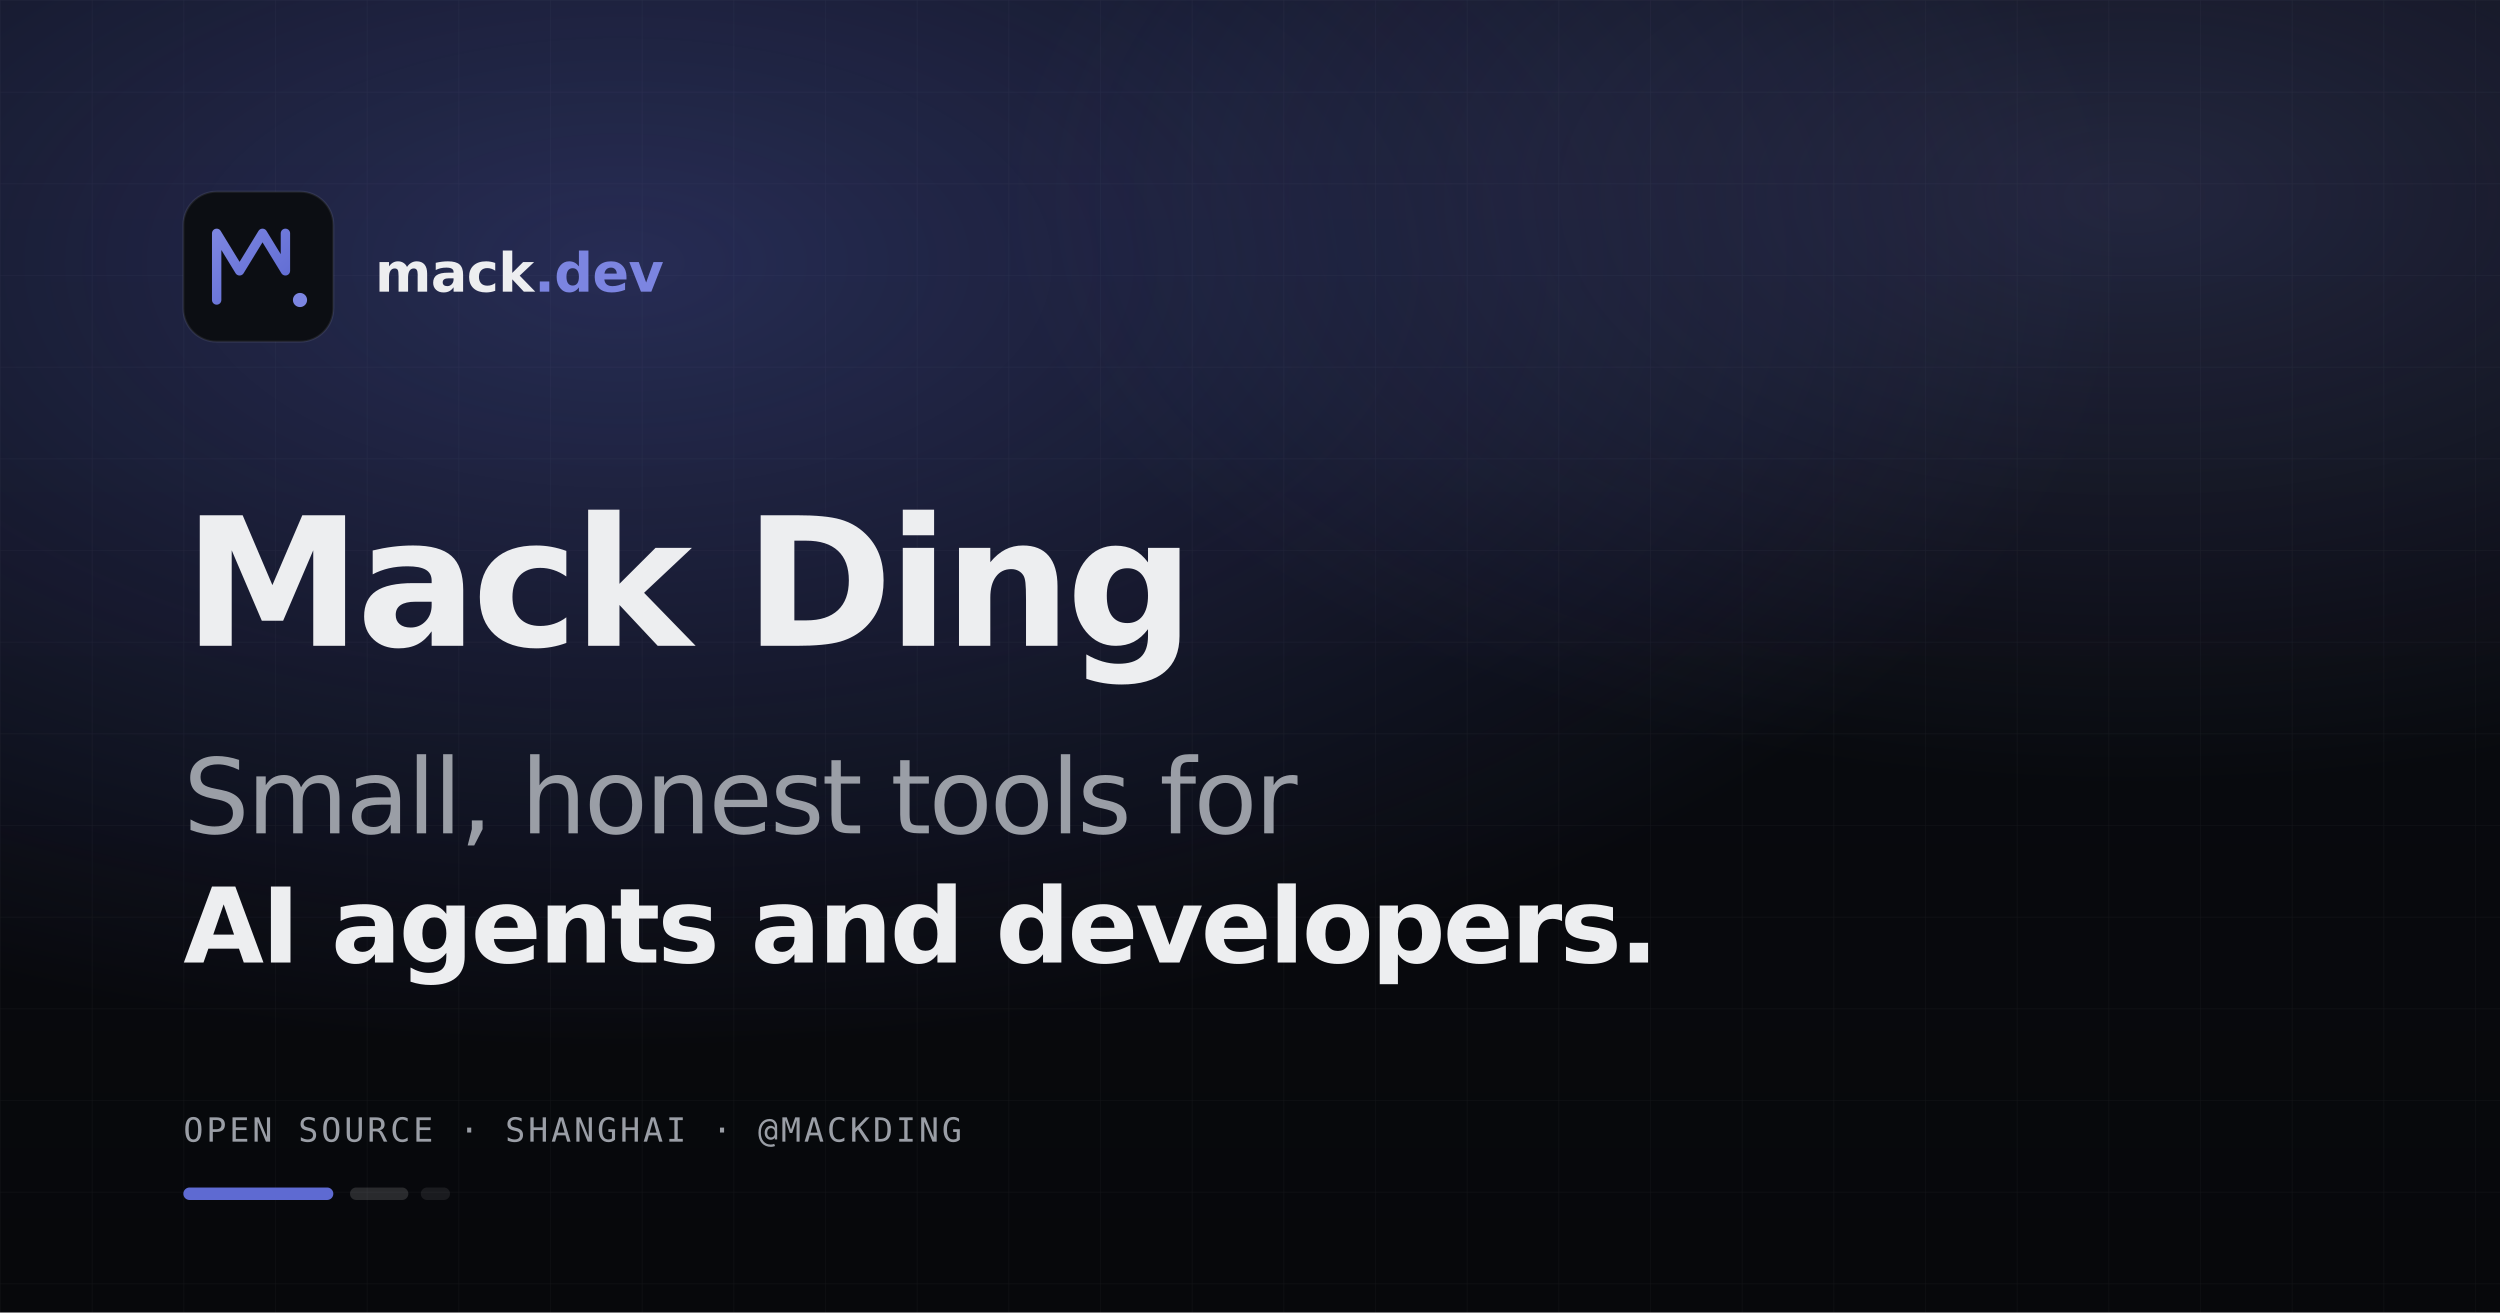
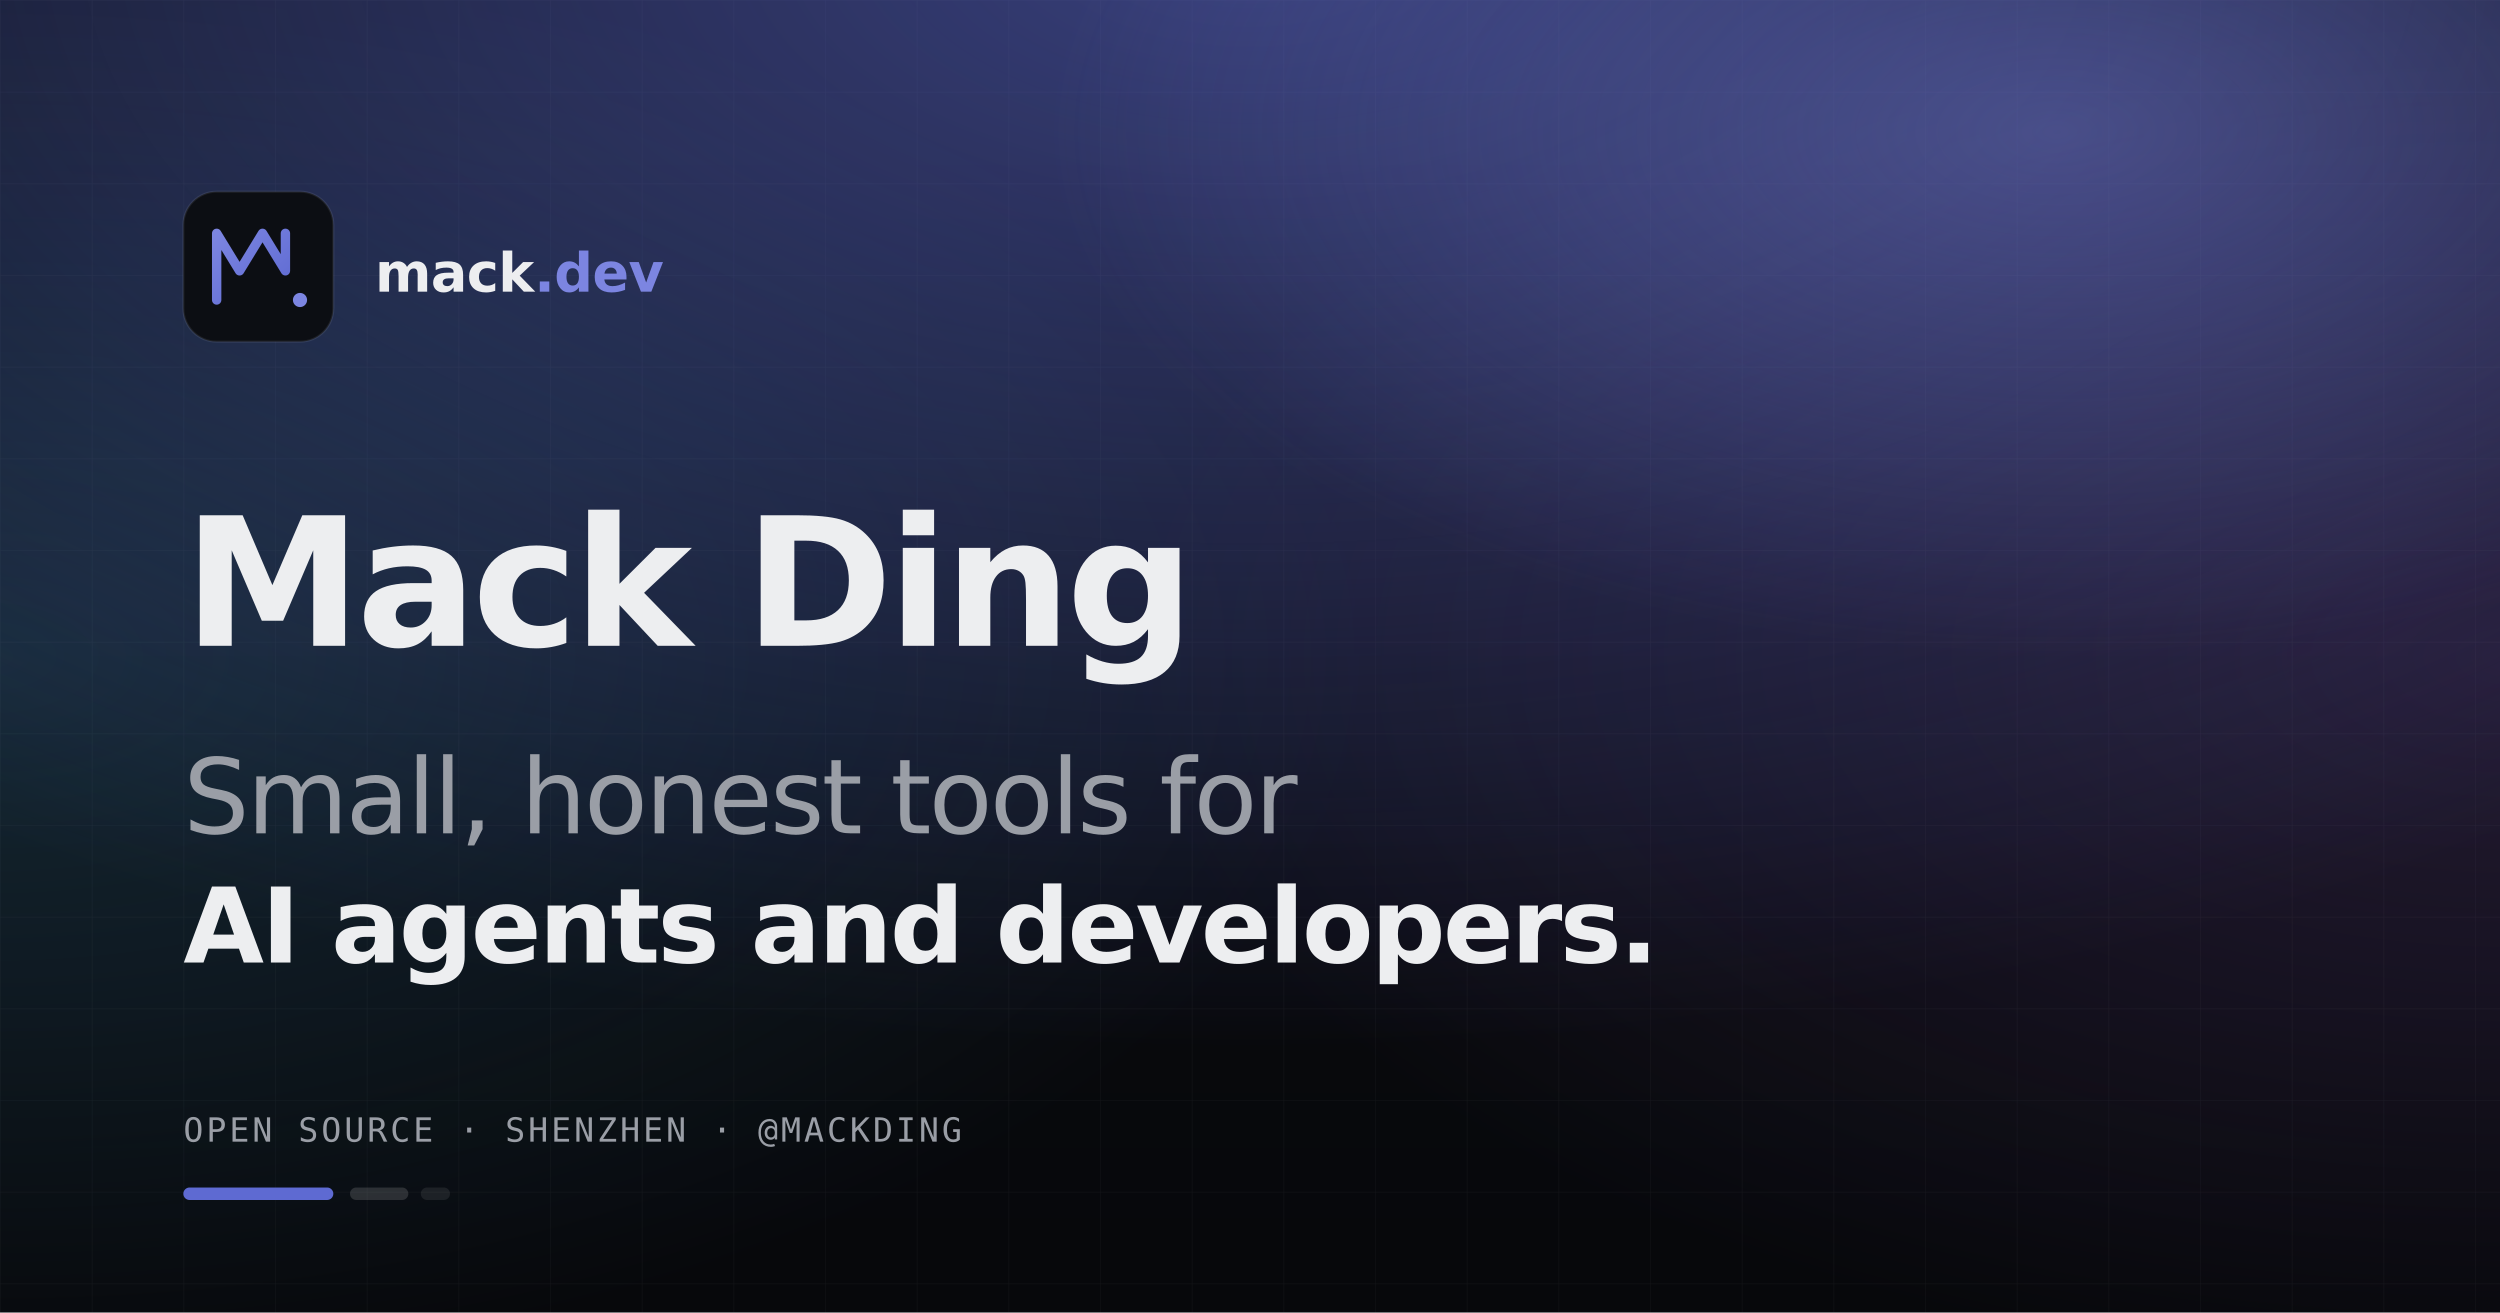
<svg xmlns="http://www.w3.org/2000/svg" viewBox="0 0 1200 630" width="1200" height="630">
  <defs>
    <linearGradient id="bg" x1="0" y1="0" x2="0" y2="1">
      <stop offset="0" stop-color="#0A0C12" />
      <stop offset="1" stop-color="#07080B" />
    </linearGradient>
-     <radialGradient id="glow1" cx="0.25" cy="0.2" r="0.6">
-       <stop offset="0" stop-color="#5E6AD2" stop-opacity="0.35" />
+     <radialGradient id="glow1" cx="0.5" cy="-0.05" r="0.85">
+       <stop offset="0" stop-color="#5E6AD2" stop-opacity="0.55" />
      <stop offset="1" stop-color="#5E6AD2" stop-opacity="0" />
    </radialGradient>
-     <radialGradient id="glow2" cx="0.85" cy="0.15" r="0.45">
-       <stop offset="0" stop-color="#7C85E1" stop-opacity="0.22" />
+     <radialGradient id="glow2" cx="0.82" cy="0.1" r="0.4">
+       <stop offset="0" stop-color="#7C85E1" stop-opacity="0.38" />
      <stop offset="1" stop-color="#7C85E1" stop-opacity="0" />
+     </radialGradient>
+     <radialGradient id="bleedL" cx="0" cy="0.5" r="0.55">
+       <stop offset="0" stop-color="#4DB2E2" stop-opacity="0.18" />
+       <stop offset="1" stop-color="#4DB2E2" stop-opacity="0" />
+     </radialGradient>
+     <radialGradient id="bleedR" cx="1" cy="0.5" r="0.55">
+       <stop offset="0" stop-color="#A36BE0" stop-opacity="0.18" />
+       <stop offset="1" stop-color="#A36BE0" stop-opacity="0" />
    </radialGradient>
    <linearGradient id="mark" x1="0" y1="0" x2="1" y2="1">
      <stop offset="0" stop-color="#7C85E1" />
      <stop offset="1" stop-color="#5E6AD2" />
    </linearGradient>
    <pattern id="grid" width="44" height="44" patternUnits="userSpaceOnUse">
      <path d="M44 0H0V44" fill="none" stroke="white" stroke-width="0.5" />
    </pattern>
  </defs>
  <rect width="1200" height="630" fill="url(#bg)" />
  <rect width="1200" height="630" fill="url(#grid)" opacity="0.05" />
+   <rect width="1200" height="630" fill="url(#bleedL)" />
+   <rect width="1200" height="630" fill="url(#bleedR)" />
  <rect width="1200" height="630" fill="url(#glow1)" />
  <rect width="1200" height="630" fill="url(#glow2)" />
  <g transform="translate(88 92)">
    <rect x="0" y="0" width="72" height="72" rx="16" fill="#0C0E13" stroke="rgba(255,255,255,0.08)" />
    <path d="M16 52 V20 L27 38 L38 20 L49 38 V20" fill="none" stroke="url(#mark)" stroke-width="4.5" stroke-linecap="round" stroke-linejoin="round" />
    <circle cx="56" cy="52" r="3.4" fill="#7C85E1" />
  </g>
  <g font-family="'Space Grotesk', 'DejaVu Sans', sans-serif">
    <text x="180" y="140" fill="#EDEEF0" font-size="26" font-weight="600" letter-spacing="-0.3">
      mack<tspan fill="#7C85E1">.dev</tspan>
    </text>
  </g>
  <g font-family="'Space Grotesk', 'DejaVu Sans', sans-serif" fill="#EDEEF0" font-weight="700">
    <text x="88" y="310" font-size="86" letter-spacing="-2.5">Mack Ding</text>
    <text x="88" y="400" font-size="50" letter-spacing="-1.25" fill="#9A9EA6" font-weight="500">
      Small, honest tools for
    </text>
    <text x="88" y="462" font-size="50" letter-spacing="-1.25" fill="#EDEEF0" font-weight="600">
      AI agents and developers.
    </text>
  </g>
  <g font-family="'JetBrains Mono', 'DejaVu Sans Mono', monospace" fill="#9A9EA6" font-size="16" font-weight="500" letter-spacing="1.4">
-     <text x="88" y="548">OPEN SOURCE · SHANGHAI · @MACKDING</text>
+     <text x="88" y="548">OPEN SOURCE · SHENZHEN · @MACKDING</text>
  </g>
  <g transform="translate(88 568)">
    <rect x="0" y="2" width="72" height="6" rx="3" fill="#5E6AD2" />
    <rect x="80" y="2" width="28" height="6" rx="3" fill="rgba(255,255,255,0.14)" />
    <rect x="114" y="2" width="14" height="6" rx="3" fill="rgba(255,255,255,0.08)" />
  </g>
</svg>
